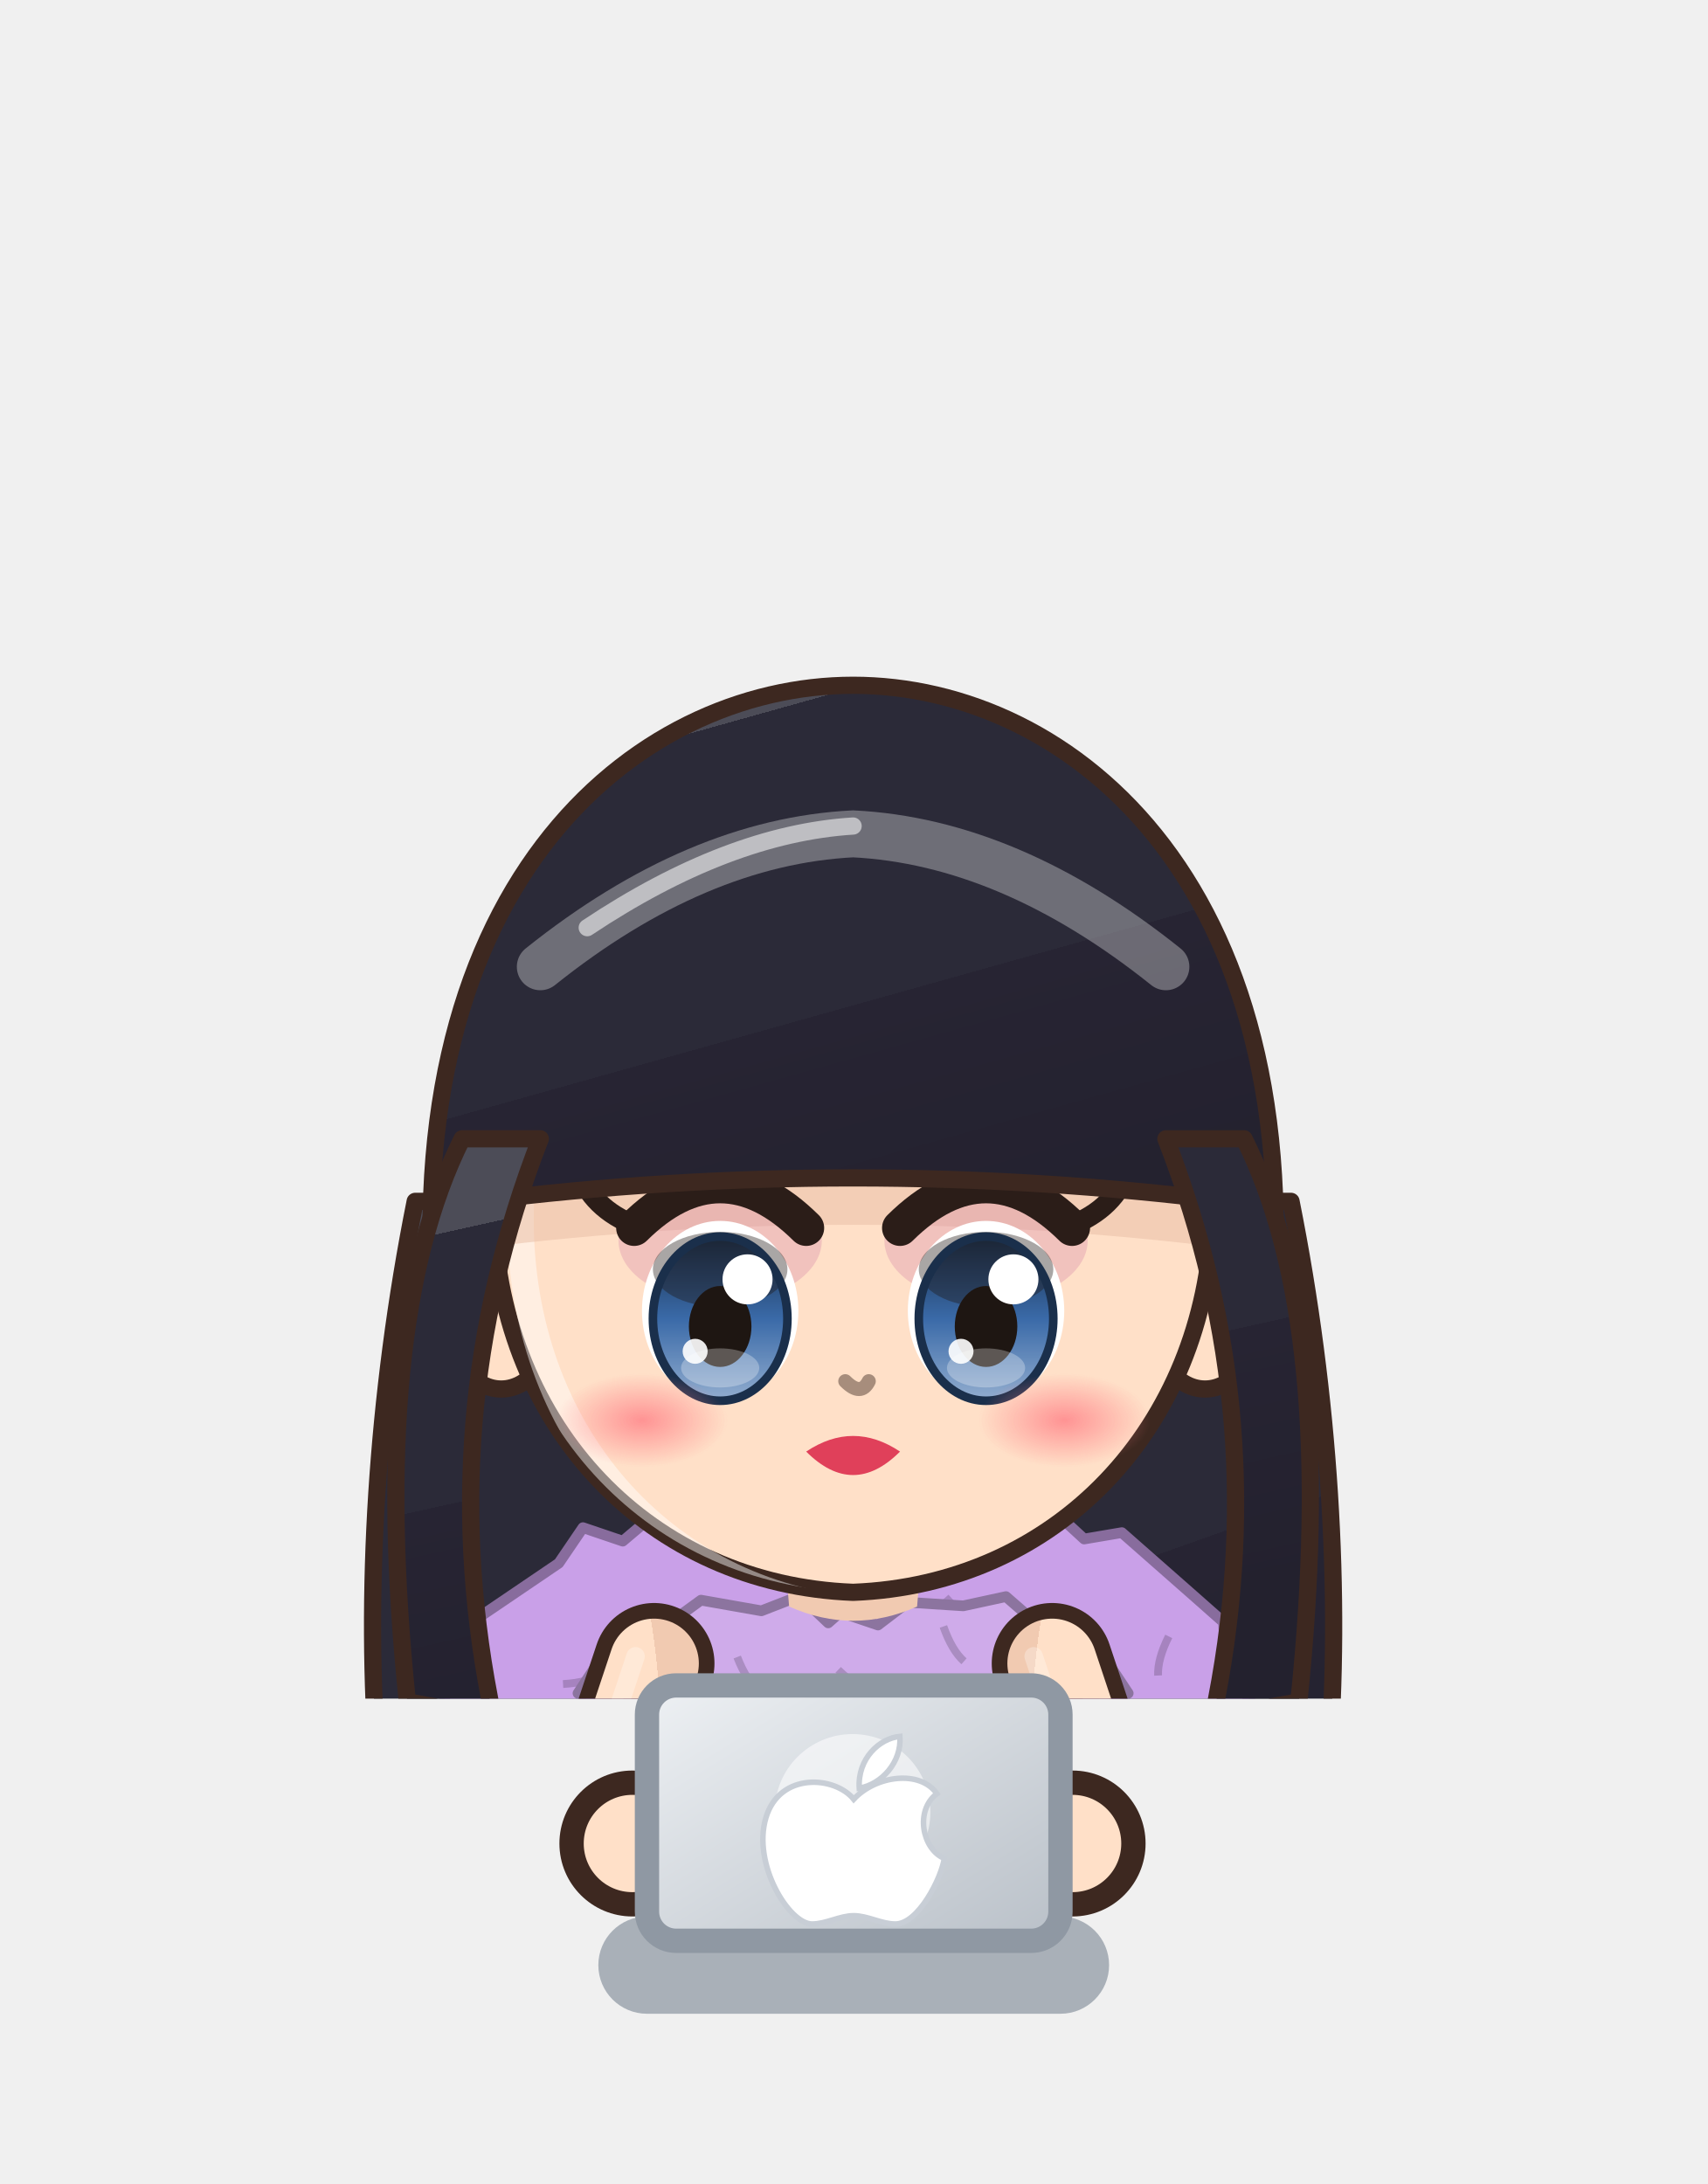
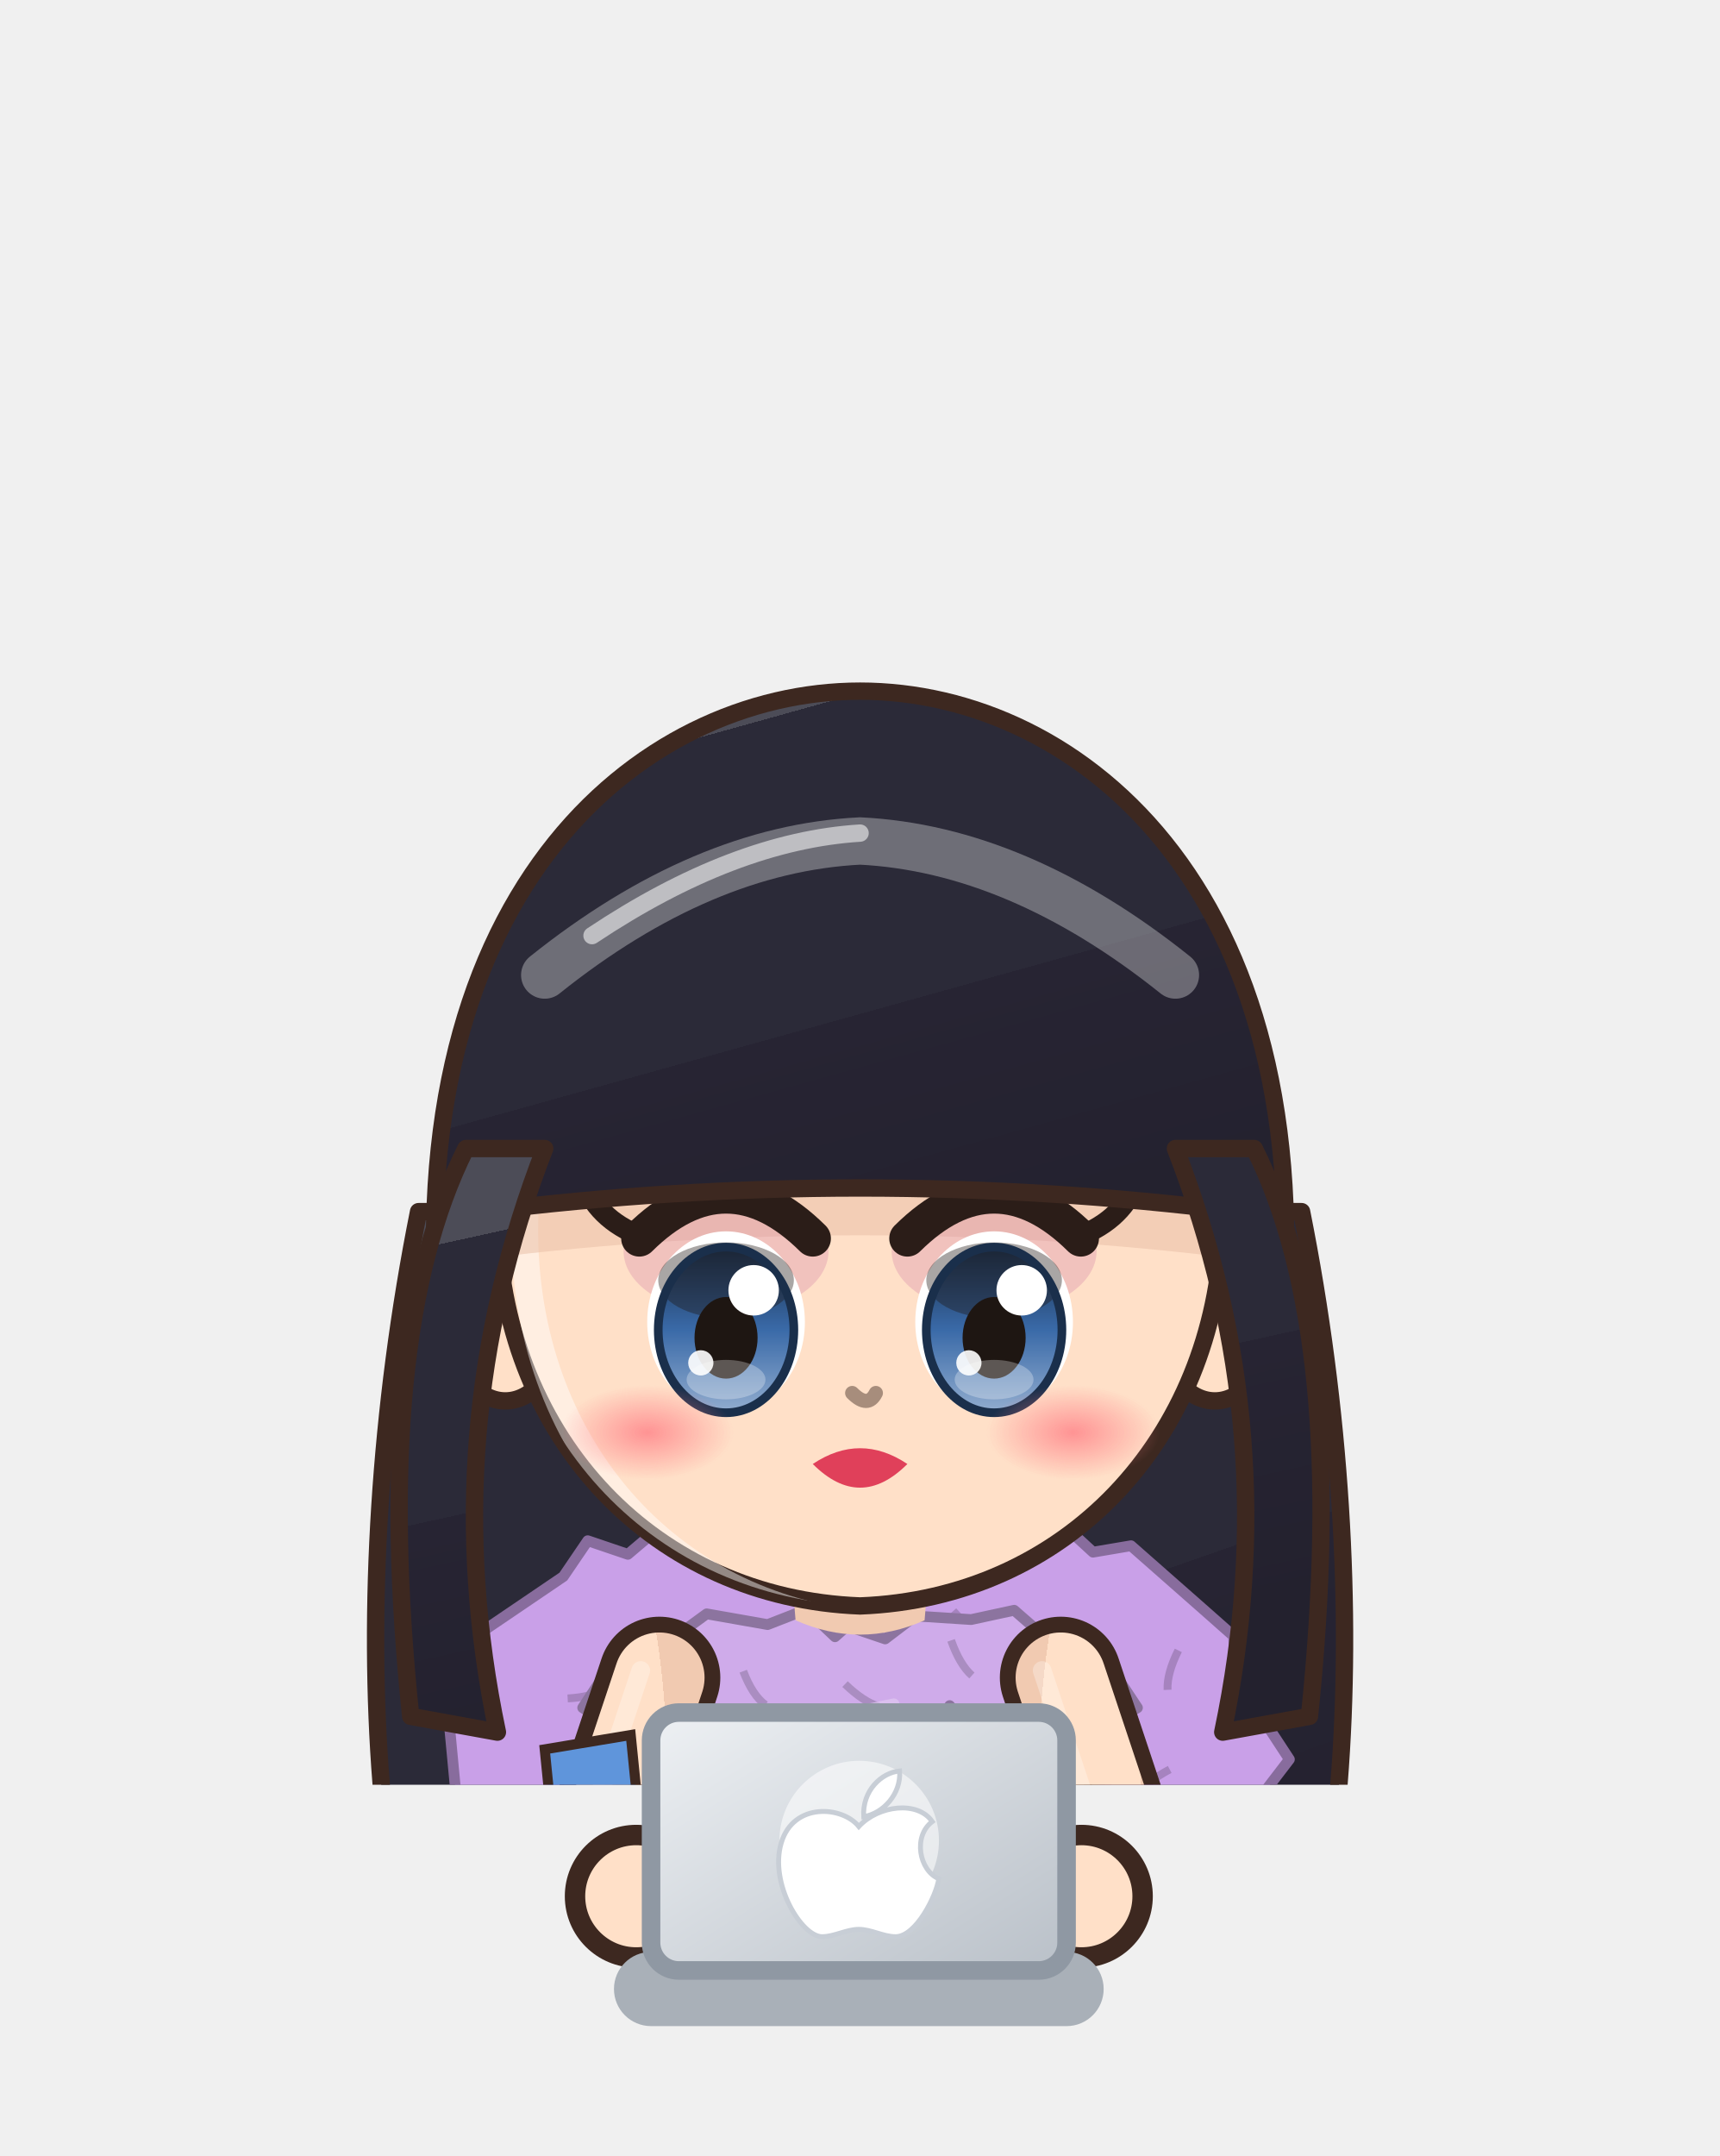
- <svg xmlns="http://www.w3.org/2000/svg" viewBox="474.6 228.2 70.2 89.8" width="70.2" height="89.8">
-   <svg x="474.6" y="228.2" viewBox="-120 -180 240 238.95" width="70.15" height="69.842">
+ <svg xmlns="http://www.w3.org/2000/svg" viewBox="560.4 201.8 92.7 116.2" width="92.7" height="116.2">
+   <svg x="560.4" y="201.8" viewBox="-120 -180 240 248.94" width="92.736" height="96.192">
    <defs>
      <linearGradient id="hair51" x1="0" y1="0" x2=".35" y2="1">
        <stop offset="0" stop-color="#4c4c57" />
        <stop offset=".16" stop-color="#4c4c57" />
        <stop offset=".16" stop-color="#2b2a38" />
        <stop offset=".58" stop-color="#2b2a38" />
        <stop offset=".58" stop-color="#272433" />
        <stop offset="1" stop-color="#23212e" />
      </linearGradient>
      <radialGradient id="skin51" cx=".4" cy=".32" r=".85">
        <stop offset="0" stop-color="#ffe0c8" />
        <stop offset=".84" stop-color="#ffe0c8" />
        <stop offset=".84" stop-color="#f1cab1" />
        <stop offset="1" stop-color="#f1cab1" />
      </radialGradient>
      <linearGradient id="cloth51" x1="0" y1="0" x2=".45" y2="1">
        <stop offset="0" stop-color="#9074b4" />
        <stop offset=".16" stop-color="#9074b4" />
        <stop offset=".16" stop-color="#7b5aa6" />
        <stop offset=".6" stop-color="#7b5aa6" />
        <stop offset=".6" stop-color="#694c8d" />
        <stop offset="1" stop-color="#604581" />
      </linearGradient>
      <linearGradient id="iris51" x1="0" y1="0" x2="0" y2="1">
        <stop offset="0" stop-color="#1a2f4b" />
        <stop offset=".5" stop-color="#3a6aa8" />
        <stop offset="1" stop-color="#92adcf" />
      </linearGradient>
      <linearGradient id="gold51" x1="0" y1="0" x2="1" y2="1">
        <stop offset="0" stop-color="#f6d27a" />
        <stop offset=".55" stop-color="#d9a63a" />
        <stop offset="1" stop-color="#a8761e" />
      </linearGradient>
      <linearGradient id="steel51" x1="0" y1="0" x2="1" y2="1">
        <stop offset="0" stop-color="#e4e8ee" />
        <stop offset=".5" stop-color="#9aa3ad" />
        <stop offset="1" stop-color="#5a606a" />
      </linearGradient>
      <linearGradient id="beard51" x1="0" y1="0" x2="0" y2="1">
        <stop offset="0" stop-color="#e6e6ea" />
        <stop offset="1" stop-color="#b8b8c2" />
      </linearGradient>
      <radialGradient id="hawkiris51" cx=".45" cy=".4" r=".7">
        <stop offset="0" stop-color="#ffe27a" />
        <stop offset=".6" stop-color="#e8a52a" />
        <stop offset="1" stop-color="#9a5a12" />
      </radialGradient>
      <linearGradient id="straw51" x1="0" y1="0" x2=".3" y2="1">
        <stop offset="0" stop-color="#ffe7aa" />
        <stop offset=".16" stop-color="#ffe7aa" />
        <stop offset=".16" stop-color="#ffe39a" />
        <stop offset=".58" stop-color="#ffe39a" />
        <stop offset=".58" stop-color="#e9b456" />
        <stop offset="1" stop-color="#d6a54f" />
      </linearGradient>
      <radialGradient id="blush51">
        <stop offset="0" stop-color="#ff7f86" stop-opacity=".9" />
        <stop offset="1" stop-color="#ff7f86" stop-opacity="0" />
      </radialGradient>
      <clipPath id="face51">
        <path d="M -46,-4 C -47,-38 -25,-55 0,-55 C 25,-55 47,-38 46,-4 C 45,23 26,43 0,44 C -26,43 -45,23 -46,-4 Z" />
      </clipPath>
      <clipPath id="torso51">
        <path d="M -30,50 C -34,68 -28,94 -26,124 L 26,124 C 28,94 34,68 30,50 C 18,40 -18,40 -30,50 Z" />
      </clipPath>
    </defs>
    <ellipse cx="0" cy="208" rx="42" ry="7" fill="#000000" opacity=".16" />
    <g transform="translate(0,44.0) scale(1.100,1.100) translate(0,-44)">
      <path d="M -56,-6 C -66,44 -62,96 -46,118 L 46,118 C 62,96 66,44 56,-6 Z" fill="url(#hair51)" stroke="#3d2820" stroke-width="2.2" stroke-linejoin="round" />
    </g>
    <g transform="translate(0,205) scale(1,1) translate(0,-205)">
      <path d="M -23.5,118 Q -24.5,160.0 -20.5,202 L -5.5,202 Q -1.5,160.0 -2.5,118 Z" fill="url(#skin51)" stroke="#3d2820" stroke-width="2.2" stroke-linejoin="round" />
      <path d="M -22,150 Q -24,175.0 -22,200 L -4,200 Q -2,175.0 -4,150 Z" fill="#2a3a7a" stroke="#3d2820" stroke-width="2.2" stroke-linejoin="round" />
      <path d="M -18,154 L -18,196" stroke="#ffffff" stroke-width="2" opacity=".18" />
      <ellipse cx="-13" cy="205" rx="14" ry="7" fill="#2a3a7a" stroke="#3d2820" stroke-width="2.2" stroke-linejoin="round" />
      <ellipse cx="-17" cy="202.5" rx="5" ry="2" fill="#ffffff" opacity=".3" />
      <path d="M 2.5,118 Q 1.5,160.0 5.5,202 L 20.5,202 Q 24.5,160.0 23.5,118 Z" fill="url(#skin51)" stroke="#3d2820" stroke-width="2.2" stroke-linejoin="round" />
      <path d="M 4,150 Q 2,175.0 4,200 L 22,200 Q 24,175.0 22,150 Z" fill="#2a3a7a" stroke="#3d2820" stroke-width="2.2" stroke-linejoin="round" />
      <path d="M 8,154 L 8,196" stroke="#ffffff" stroke-width="2" opacity=".18" />
      <ellipse cx="13" cy="205" rx="14" ry="7" fill="#2a3a7a" stroke="#3d2820" stroke-width="2.2" stroke-linejoin="round" />
      <ellipse cx="9" cy="202.5" rx="5" ry="2" fill="#ffffff" opacity=".3" />
      <path d="M -30,50 C -34,68 -28,94 -26,124 L 26,124 C 28,94 34,68 30,50 C 18,40 -18,40 -30,50 Z" fill="url(#skin51)" stroke="#3d2820" stroke-width="2.2" stroke-linejoin="round" />
      <g clip-path="url(#torso51)">
        <path d="M -30,50 C -34,68 -28,94 -26,124 L 26,124 C 28,94 34,68 30,50 C 18,40 -18,40 -30,50 Z" transform="translate(4,3)" fill="none" stroke="#ffffff" stroke-width="5" opacity=".3" />
        <path d="M -30,50 C -34,68 -28,94 -26,124 L 26,124 C 28,94 34,68 30,50 C 18,40 -18,40 -30,50 Z" transform="translate(-6,-2)" fill="none" stroke="#000000" stroke-width="9" opacity=".13" />
      </g>
      <path d="M -26,48 Q 0,44 26,48 L 27,80 Q 0,84 -27,80 Z" fill="#f6f4ee" stroke="#3d2820" stroke-width="1.8" stroke-linejoin="round" />
      <circle cx="0" cy="56" r="1.6" fill="#9aa3ad" />
      <circle cx="0" cy="64" r="1.6" fill="#9aa3ad" />
      <circle cx="0" cy="72" r="1.6" fill="#9aa3ad" />
      <path d="M -28,108 L 28,108 L 30,134 L 30.0,134.0 L 22.0,140.0 L 14.0,134.0 L 6.0,140.0 L -34,176 L -34.0,176.0 L -26.7,182.0 L -19.3,176.0 L -12.0,182.0 Z" fill="#4a2a6a" stroke="#3d2820" stroke-width="1.8" stroke-linejoin="round" />
      <path d="M 2,110 L 24,110 L 26,150 L 14,146 L 12,156 L 0,152 Z" fill="#8a8a9a" stroke="#3d2820" stroke-width="1.8" stroke-linejoin="round" />
      <circle cx="8" cy="118" r="1.4" fill="#5a5a6a" />
      <circle cx="18" cy="120" r="1.4" fill="#5a5a6a" />
      <circle cx="10" cy="134" r="1.4" fill="#5a5a6a" />
      <circle cx="20" cy="138" r="1.4" fill="#5a5a6a" />
      <rect x="-29" y="103" width="58" height="10" fill="#8a5a3a" stroke="#3d2820" stroke-width="1.8" />
      <rect x="-6" y="102" width="12" height="12" rx="1.5" fill="none" stroke="#c9a45c" stroke-width="2.4" />
      <path d="M -42.6,97.9 L -29.6,82.6 L -33.2,77.9 L -30.1,72.5 L -35.1,68.0 L -34.1,70.8 L -34.2,64.5 L -27.9,62.0 L -34.7,60.0 L -28.7,62.9 L -25.5,57.6 L -19.4,60.8 L -21.7,55.5 L -17.1,58.6 L -11.6,56.2 L -7.1,60.2 L 1.7,58.2 L 7.2,61.1 L 11.6,55.9 L 17.3,59.9 L 16.6,54.3 L 19.8,59.5 L 25.4,57.9 L 29.0,62.0 L 28.3,55.5 L 27.2,62.4 L 33.1,65.2 L 31.4,62.5 L 34.9,67.9 L 31.4,72.6 L 33.1,77.9 L 28.2,82.4 L 42.6,97.9 L 57.1,85.3 L 55.4,80.1 L 58.7,75.4 L 56.3,70.1 L 59.9,65.4 L 52.5,54.1 L 52.1,48.2 L 47.8,44.4 L 37.8,35.6 L 32.5,36.5 L 28.7,33.0 L 23.5,33.6 L 13.0,31.5 L 8.4,35.0 L 3.1,33.7 L -1.6,36.3 L -3.0,32.8 L -8.3,34.4 L -13.1,32.1 L -18.4,33.4 L -28.5,33.5 L -32.4,36.8 L -38.0,34.9 L -41.4,39.9 L -52.9,47.7 L -52.4,54.1 L -57.6,57.4 L -56.4,70.1 L -58.2,75.3 L -54.9,80.0 L -56.8,85.3 Z" fill="#c9a0e8" stroke="#886c9d" stroke-width="1.5" stroke-linejoin="round" />
      <path d="M -41.4,85.8 q 2.8,-2.3 3.6,-4.4" stroke="#886c9d" stroke-width="1.1" fill="none" opacity=".55" />
      <path d="M -37.4,83.3 l -0.4,-4.0" stroke="#dbc1f0" stroke-width="1.6" stroke-linecap="round" opacity=".7" />
      <path d="M -44.1,70.9 q 2.8,-2.3 3.6,-4.4" stroke="#886c9d" stroke-width="1.1" fill="none" opacity=".55" />
      <path d="M -40.8,56.9 q 3.6,-0.2 5.5,-1.5" stroke="#886c9d" stroke-width="1.1" fill="none" opacity=".55" />
      <path d="M -34.9,57.9 l 2.0,-3.5" stroke="#dbc1f0" stroke-width="1.6" stroke-linecap="round" opacity=".7" />
      <path d="M -31.1,47.1 q 2.8,2.2 5.1,2.5" stroke="#886c9d" stroke-width="1.1" fill="none" opacity=".55" />
      <path d="M -17.6,48.6 q 1.5,3.3 3.4,4.5" stroke="#886c9d" stroke-width="1.1" fill="none" opacity=".55" />
      <path d="M -16.0,51.3 l 4.0,0.6" stroke="#dbc1f0" stroke-width="1.6" stroke-linecap="round" opacity=".7" />
      <path d="M -1.2,52.7 q 2.4,2.7 4.5,3.4" stroke="#886c9d" stroke-width="1.1" fill="none" opacity=".55" />
      <path d="M 13.0,44.7 q 2.4,2.7 4.5,3.4" stroke="#886c9d" stroke-width="1.1" fill="none" opacity=".55" />
      <path d="M 16.0,51.3 l 4.0,-0.6" stroke="#dbc1f0" stroke-width="1.6" stroke-linecap="round" opacity=".7" />
      <path d="M 26.5,48.3 q 0.9,3.5 2.5,5.1" stroke="#886c9d" stroke-width="1.1" fill="none" opacity=".55" />
      <path d="M 44.4,50.2 q -1.6,3.2 -1.5,5.5" stroke="#886c9d" stroke-width="1.1" fill="none" opacity=".55" />
      <path d="M 34.9,57.9 l 2.0,3.5" stroke="#dbc1f0" stroke-width="1.6" stroke-linecap="round" opacity=".7" />
      <path d="M 43.2,66.8 q -3.2,1.7 -4.4,3.6" stroke="#886c9d" stroke-width="1.1" fill="none" opacity=".55" />
      <path d="M 42.4,81.8 q -3.2,1.7 -4.4,3.6" stroke="#886c9d" stroke-width="1.1" fill="none" opacity=".55" />
      <path d="M 37.4,83.3 l -0.4,4.0" stroke="#dbc1f0" stroke-width="1.6" stroke-linecap="round" opacity=".7" />
      <path d="M -38.7,58.2 L -27.6,65.5 L -23.3,60.1 L -17.2,61.7 L -15.4,58.5 L -11.4,62.8 L -5.8,59.3 L 2.2,65.2 L 6.0,60.3 L 11.3,62.0 L 12.5,57.9 L 16.9,63.2 L 23.2,60.4 L 27.9,64.6 L 38.7,58.2 L 32.0,48.1 L 26.2,48.7 L 21.5,44.6 L 15.5,45.9 L 7.7,45.4 L 3.5,48.6 L -1.8,46.8 L -3.5,48.3 L -7.5,44.5 L -12.9,46.6 L -21.4,45.1 L -26.2,48.6 L -32.0,48.0 Z" fill="#cfabea" stroke="#8c749f" stroke-width="1.5" stroke-linejoin="round" />
      <path d="M -31.7,57.6 q 2.7,2.4 4.9,2.9" stroke="#8c749f" stroke-width="1.1" fill="none" opacity=".55" />
      <path d="M -29.1,59.5 l 3.9,-1.0" stroke="#dfc8f1" stroke-width="1.6" stroke-linecap="round" opacity=".7" />
      <path d="M -16.3,53.1 q 1.3,3.4 3.1,4.7" stroke="#8c749f" stroke-width="1.1" fill="none" opacity=".55" />
      <path d="M -2.1,54.9 q 2.6,2.5 4.7,3.1" stroke="#8c749f" stroke-width="1.1" fill="none" opacity=".55" />
      <path d="M 0.8,58.5 l 3.9,-0.8" stroke="#dfc8f1" stroke-width="1.6" stroke-linecap="round" opacity=".7" />
      <path d="M 12.7,48.8 q 1.2,3.4 2.9,4.9" stroke="#8c749f" stroke-width="1.1" fill="none" opacity=".55" />
      <path d="M 28.4,54.0 q 1.2,3.4 2.9,4.9" stroke="#8c749f" stroke-width="1.1" fill="none" opacity=".55" />
      <path d="M 29.1,59.5 l 3.9,1.0" stroke="#dfc8f1" stroke-width="1.6" stroke-linecap="round" opacity=".7" />
      <path d="M -28,54 L -38,84 L -31,102" stroke="#3d2820" stroke-width="17" fill="none" stroke-linecap="round" stroke-linejoin="round" />
      <path d="M -28,54 L -38,84 L -31,102" stroke="url(#skin51)" stroke-width="12.6" fill="none" stroke-linecap="round" stroke-linejoin="round" />
      <path d="M -28,54 L -38,84 L -31,102" transform="translate(-2.6,-1)" stroke="#ffffff" stroke-width="2.6" fill="none" stroke-linecap="round" stroke-linejoin="round" opacity=".28" />
      <path d="M 28,54 L 38,84 L 31,102" stroke="#3d2820" stroke-width="17" fill="none" stroke-linecap="round" stroke-linejoin="round" />
      <path d="M 28,54 L 38,84 L 31,102" stroke="url(#skin51)" stroke-width="12.6" fill="none" stroke-linecap="round" stroke-linejoin="round" />
      <path d="M 28,54 L 38,84 L 31,102" transform="translate(-2.6,-1)" stroke="#ffffff" stroke-width="2.6" fill="none" stroke-linecap="round" stroke-linejoin="round" opacity=".28" />
      <circle cx="-31" cy="102" r="8.5" fill="url(#skin51)" stroke="#3d2820" stroke-width="2.2" />
      <circle cx="31" cy="102" r="8.5" fill="url(#skin51)" stroke="#3d2820" stroke-width="2.2" />
      <path d="M -44,64 L -32,62 L -31,72 L -43,74 Z" fill="#5f95db" stroke="#3d2820" stroke-width="1.4" />
      <path d="M -10,34 L 10,34 L 9,46 Q 0,50 -9,46 Z" fill="#f1cab1" />
    </g>
    <g transform="translate(0,44.0) scale(1.100,1.100) translate(0,-44)">
      <ellipse cx="-45" cy="8" rx="7" ry="10" fill="url(#skin51)" stroke="#3d2820" stroke-width="2.2" stroke-linejoin="round" />
      <ellipse cx="45" cy="8" rx="7" ry="10" fill="url(#skin51)" stroke="#3d2820" stroke-width="2.2" stroke-linejoin="round" />
      <path d="M -46,-4 C -47,-38 -25,-55 0,-55 C 25,-55 47,-38 46,-4 C 45,23 26,43 0,44 C -26,43 -45,23 -46,-4 Z" fill="url(#skin51)" stroke="#3d2820" stroke-width="2.2" stroke-linejoin="round" />
      <g clip-path="url(#face51)">
        <path d="M -46,-4 C -47,-38 -25,-55 0,-55 C 25,-55 47,-38 46,-4 C 45,23 26,43 0,44 C -26,43 -45,23 -46,-4 Z" transform="translate(3.5,2.5)" fill="none" stroke="#ffffff" stroke-width="3.4" opacity=".45" />
      </g>
      <g clip-path="url(#face51)">
        <path d="M -53,14 C -60,-46 -28,-72 0,-72 C 28,-72 60,-46 53,14 L 48,-6 Q 0,-12 -48,-6 Z" transform="translate(0,6)" fill="#e7bca4" opacity=".5" />
      </g>
      <ellipse cx="-17" cy="-1" rx="13" ry="8" fill="#d88aa8" opacity=".35" />
      <ellipse cx="-17" cy="8" rx="10" ry="11.5" fill="#ffffff" />
      <ellipse cx="-17" cy="9" rx="8.6" ry="10.5" fill="url(#iris51)" />
      <ellipse cx="-17" cy="2.7" rx="8.6" ry="4.8" fill="#1e1612" opacity=".38" />
      <ellipse cx="-17" cy="9" rx="8.6" ry="10.5" fill="none" stroke="#1a2f4b" stroke-width="1.1" />
      <ellipse cx="-17" cy="10" rx="4" ry="5.175" fill="#1e1612" />
      <ellipse cx="-17" cy="15.3" rx="5" ry="2.5" fill="#ffffff" opacity=".28" />
      <circle cx="-13.5" cy="3.975" r="3.2" fill="#ffffff" />
      <circle cx="-20.2" cy="13.175" r="1.6" fill="#ffffff" opacity=".9" />
      <path d="M -28,-2.6 Q -17,-13.5 -6,-2.6" stroke="#2b1d18" stroke-width="4.6" fill="none" stroke-linecap="round" />
      <path d="M -25,-17.5 Q -17,-21.5 -9,-17.5" stroke="#2b2429" stroke-width="2.4" fill="none" stroke-linecap="round" />
      <path d="M -27,-2.6 q -6,-2 -8,-7" stroke="#2b1d18" stroke-width="2.6" fill="none" stroke-linecap="round" />
      <ellipse cx="17" cy="-1" rx="13" ry="8" fill="#d88aa8" opacity=".35" />
      <ellipse cx="17" cy="8" rx="10" ry="11.5" fill="#ffffff" />
      <ellipse cx="17" cy="9" rx="8.6" ry="10.5" fill="url(#iris51)" />
      <ellipse cx="17" cy="2.7" rx="8.6" ry="4.8" fill="#1e1612" opacity=".38" />
      <ellipse cx="17" cy="9" rx="8.6" ry="10.5" fill="none" stroke="#1a2f4b" stroke-width="1.1" />
      <ellipse cx="17" cy="10" rx="4" ry="5.175" fill="#1e1612" />
      <ellipse cx="17" cy="15.3" rx="5" ry="2.5" fill="#ffffff" opacity=".28" />
      <circle cx="20.5" cy="3.975" r="3.2" fill="#ffffff" />
      <circle cx="13.8" cy="13.175" r="1.6" fill="#ffffff" opacity=".9" />
      <path d="M 6,-2.6 Q 17,-13.5 28,-2.6" stroke="#2b1d18" stroke-width="4.6" fill="none" stroke-linecap="round" />
      <path d="M 9,-17.5 Q 17,-21.5 25,-17.5" stroke="#2b2429" stroke-width="2.4" fill="none" stroke-linecap="round" />
      <path d="M 27,-2.6 q 6,-2 8,-7" stroke="#2b1d18" stroke-width="2.6" fill="none" stroke-linecap="round" />
      <path d="M -6,26 Q 0,22 6,26 Q 0,32 -6,26 Z" fill="#e0405a" />
      <ellipse cx="-27" cy="22" rx="11" ry="6" fill="url(#blush51)" opacity="0.88" />
      <ellipse cx="27" cy="22" rx="11" ry="6" fill="url(#blush51)" opacity="0.88" />
      <path d="M -1,17 Q 1,19 2,17" stroke="#a78d7c" stroke-width="1.8" fill="none" stroke-linecap="round" />
      <path d="M -53,14 C -60,-46 -28,-72 0,-72 C 28,-72 60,-46 53,14 L 48,-6 Q 0,-12 -48,-6 Z" fill="url(#hair51)" stroke="#3d2820" stroke-width="2.2" stroke-linejoin="round" />
      <path d="M 40,-14 Q 54,22 46,60 L 57,58 Q 62,10 50,-14 Z M -40,-14 Q -54,22 -46,60 L -57,58 Q -62,10 -50,-14 Z" fill="url(#hair51)" stroke="#3d2820" stroke-width="2.2" stroke-linejoin="round" />
      <defs>
        <clipPath id="hf51">
          <path d="M -53,14 C -60,-46 -28,-72 0,-72 C 28,-72 60,-46 53,14 L 48,-6 Q 0,-12 -48,-6 Z" />
        </clipPath>
      </defs>
      <g clip-path="url(#hf51)">
        <path d="M -40,-36 Q -20,-52 0,-53 Q 20,-52 40,-36" stroke="#ffffff" stroke-width="6" fill="none" stroke-linecap="round" opacity=".32" />
        <path d="M -34,-41 Q -16,-53 0,-54" stroke="#ffffff" stroke-width="2.2" fill="none" stroke-linecap="round" opacity=".55" />
      </g>
    </g>
    <g transform="translate(0,205) scale(1,1) translate(0,-205)" />
  </svg>
-   <circle cx="500.6" cy="304.0" r="2.5" fill="#ffe0c8" stroke="#3d2820" stroke-width="1.0" />
-   <circle cx="518.7" cy="304.0" r="2.5" fill="#ffe0c8" stroke="#3d2820" stroke-width="1.0" />
+   <circle cx="594.7" cy="304.0" r="3.3" fill="#ffe0c8" stroke="#3d2820" stroke-width="1.1" />
+   <circle cx="618.7" cy="304.0" r="3.3" fill="#ffe0c8" stroke="#3d2820" stroke-width="1.1" />
  <defs>
    <linearGradient id="lp52" x1="0" y1="0" x2="1" y2="1">
      <stop offset="0" stop-color="#eef1f4" />
      <stop offset="1" stop-color="#b9c0c8" />
    </linearGradient>
  </defs>
-   <rect x="499.2" y="307.0" width="21.0" height="4" rx="2" fill="#a9b0b8" />
-   <rect x="501.2" y="297.5" width="17.0" height="10.5" rx="1.2" fill="url(#lp52)" stroke="#8f98a3" stroke-width="1" />
-   <ellipse cx="509.653" cy="302.7" rx="3.2" ry="3.2" fill="#ffffff" opacity=".55" />
-   <path d="M 0,-4 C -2,-6.5 -8,-7 -9.5,-2 C -11,3 -7,9.5 -4.5,9.5 C -3,9.5 -1.5,8.6 0,8.6 C 1.5,8.6 3,9.5 4.5,9.5 C 7,9.5 9.5,4.5 9.8,2.4 C 7.4,1.4 6.6,-2.8 9,-4.6 C 7.2,-7.2 2.4,-6.6 0,-4 Z M 0.6,-5.2 C 0.4,-8.4 2.8,-10.6 5,-10.8 C 5.2,-8 3,-5.6 0.6,-5.2 Z" transform="translate(509.7,303.7) scale(0.38)" fill="#ffffff" stroke="#c8ced6" stroke-width=".6" />
+   <rect x="593.5" y="307.0" width="26.4" height="4" rx="2" fill="#a9b0b8" />
+   <rect x="595.5" y="294.1" width="22.4" height="13.9" rx="1.5" fill="url(#lp52)" stroke="#8f98a3" stroke-width="1" />
+   <ellipse cx="606.72" cy="301.0" rx="4.3" ry="4.3" fill="#ffffff" opacity=".55" />
+   <path d="M 0,-4 C -2,-6.5 -8,-7 -9.5,-2 C -11,3 -7,9.5 -4.5,9.5 C -3,9.5 -1.5,8.6 0,8.6 C 1.5,8.6 3,9.5 4.5,9.5 C 7,9.5 9.5,4.5 9.8,2.4 C 7.4,1.4 6.6,-2.8 9,-4.6 C 7.2,-7.2 2.4,-6.6 0,-4 Z M 0.6,-5.2 C 0.4,-8.4 2.8,-10.6 5,-10.8 C 5.2,-8 3,-5.6 0.6,-5.2 Z" transform="translate(606.7,302.0) scale(0.44)" fill="#ffffff" stroke="#c8ced6" stroke-width=".6" />
</svg>
